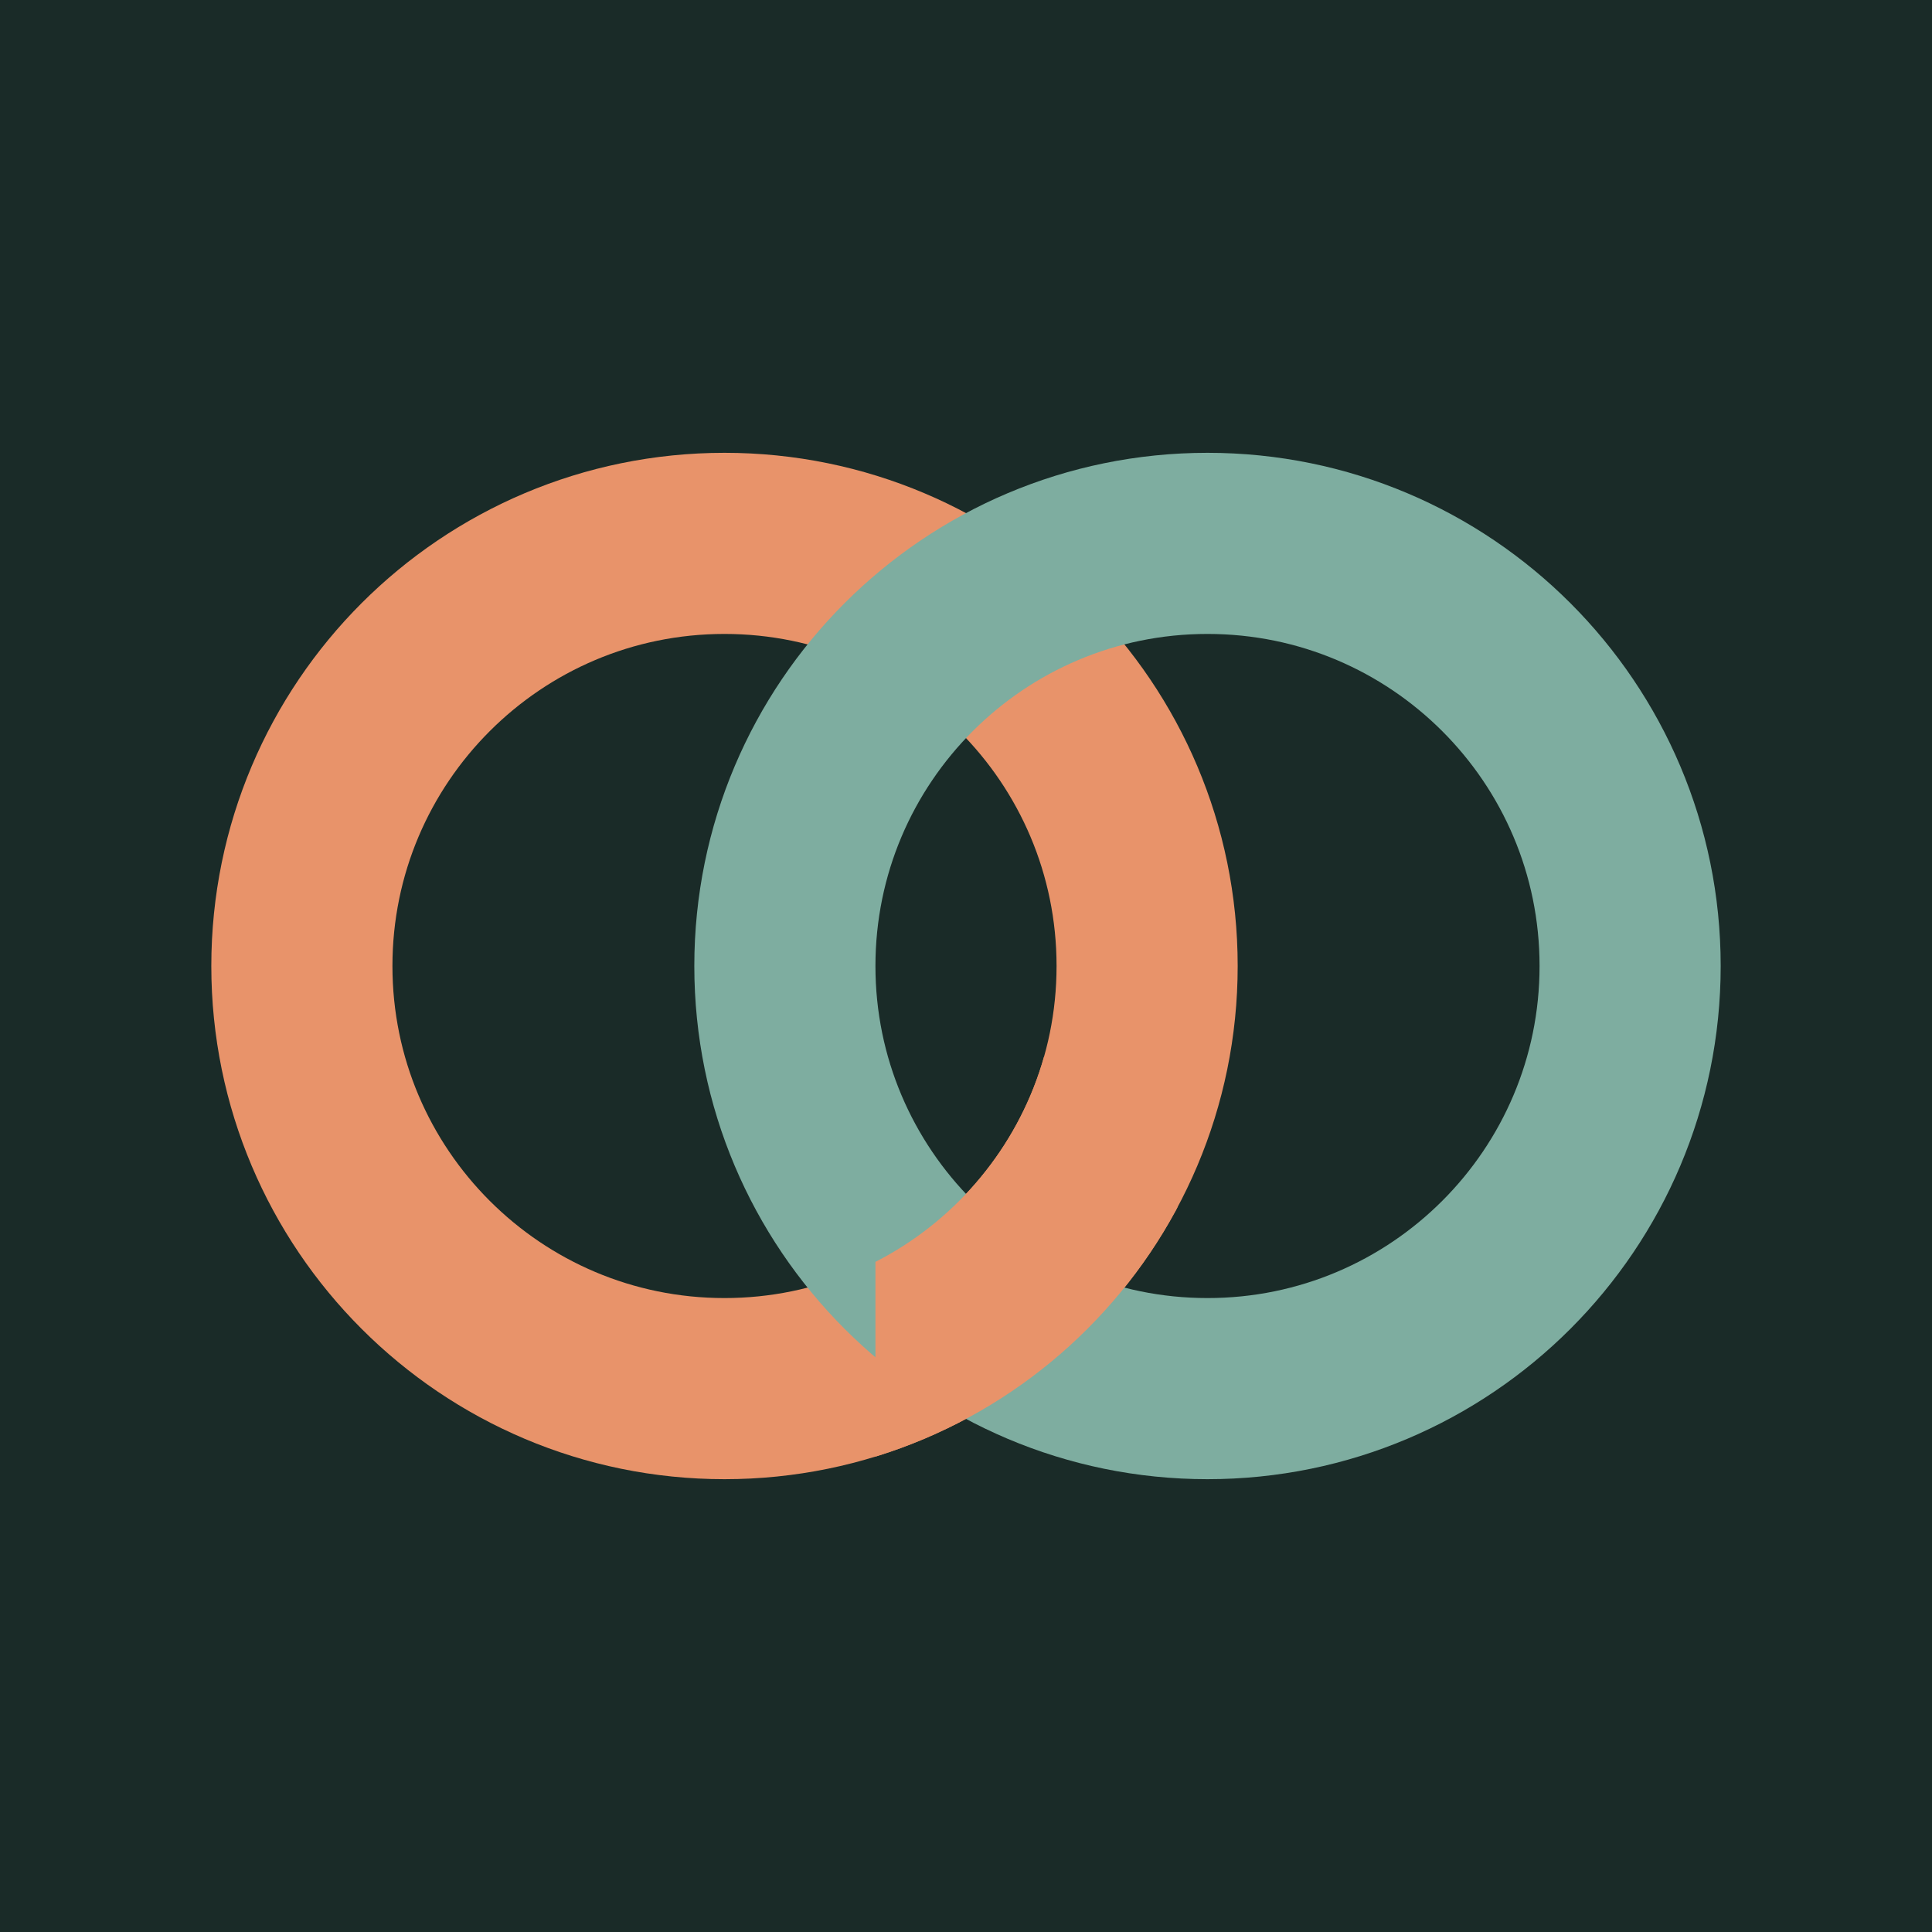
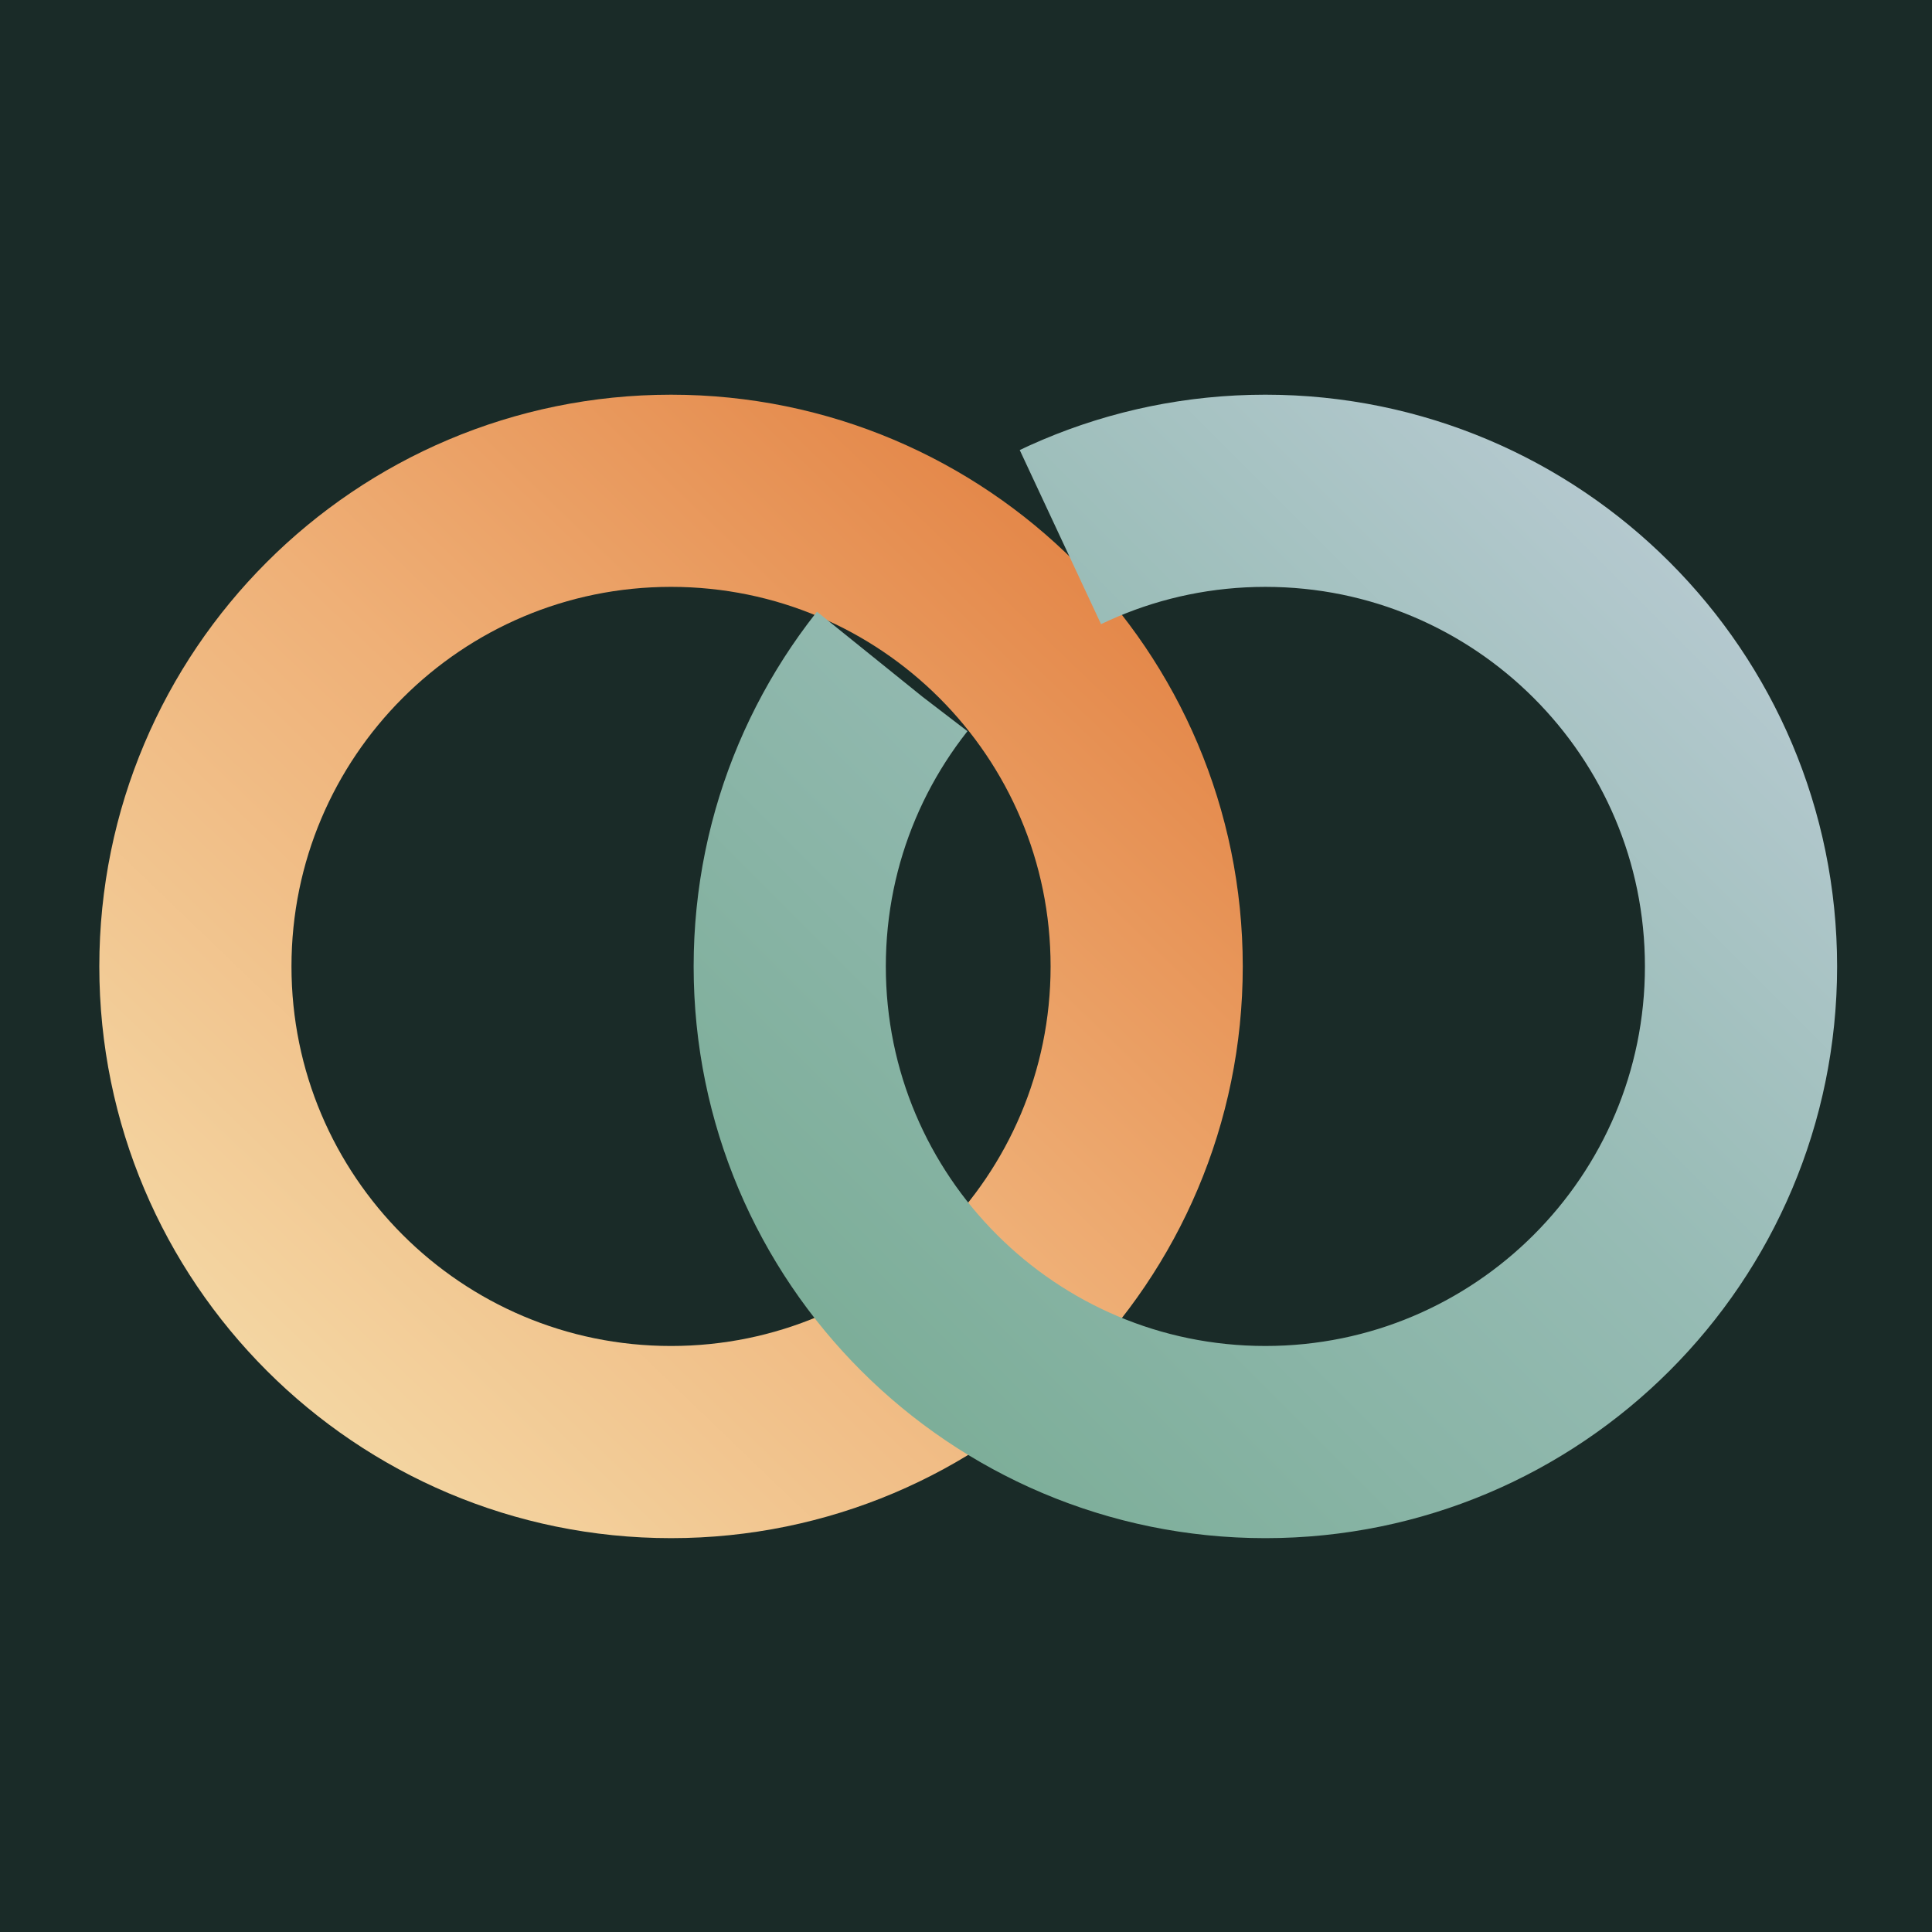
<svg xmlns="http://www.w3.org/2000/svg" viewBox="0 0 64 64" role="img" aria-label="Circular Textile Alliance">
  <defs>
-     <clipPath id="fav-interlock">
-       <rect x="29" y="35" width="10" height="14" />
-     </clipPath>
+     <linearGradient id="fav-peach" gradientUnits="userSpaceOnUse" x1="8" y1="62" x2="56" y2="12">
+       <stop offset="0" stop-color="#F4D9A6" />
+       <stop offset="0.55" stop-color="#EFB077" />
+       <stop offset="1" stop-color="#E4884A" />
+     </linearGradient>
+     <linearGradient id="fav-sage" gradientUnits="userSpaceOnUse" x1="44" y1="62" x2="94" y2="12">
+       <stop offset="0" stop-color="#7BAD97" />
+       <stop offset="0.55" stop-color="#96BBB4" />
+       <stop offset="1" stop-color="#B7CAD1" />
+     </linearGradient>
  </defs>
  <rect width="64" height="64" fill="#1a2b28" />
-   <g fill="none" stroke-width="6" transform="translate(0,0)">
-     <circle cx="24" cy="32" r="14" stroke="#e8936a" />
-     <circle cx="40" cy="32" r="14" stroke="#7eada0" />
-     <circle cx="24" cy="32" r="14" stroke="#e8936a" clip-path="url(#fav-interlock)" />
+   <g transform="translate(3 11.35) scale(0.574)">
+     <g fill="none" stroke-width="11.09">
+       <circle cx="33.5" cy="36" r="27.45" stroke="url(#fav-peach)" />
+       <circle cx="67.8" cy="36" r="27.45" stroke="url(#fav-sage)" stroke-dasharray="159.93 12.57" stroke-dashoffset="55.36" />
+     </g>
  </g>
</svg>
